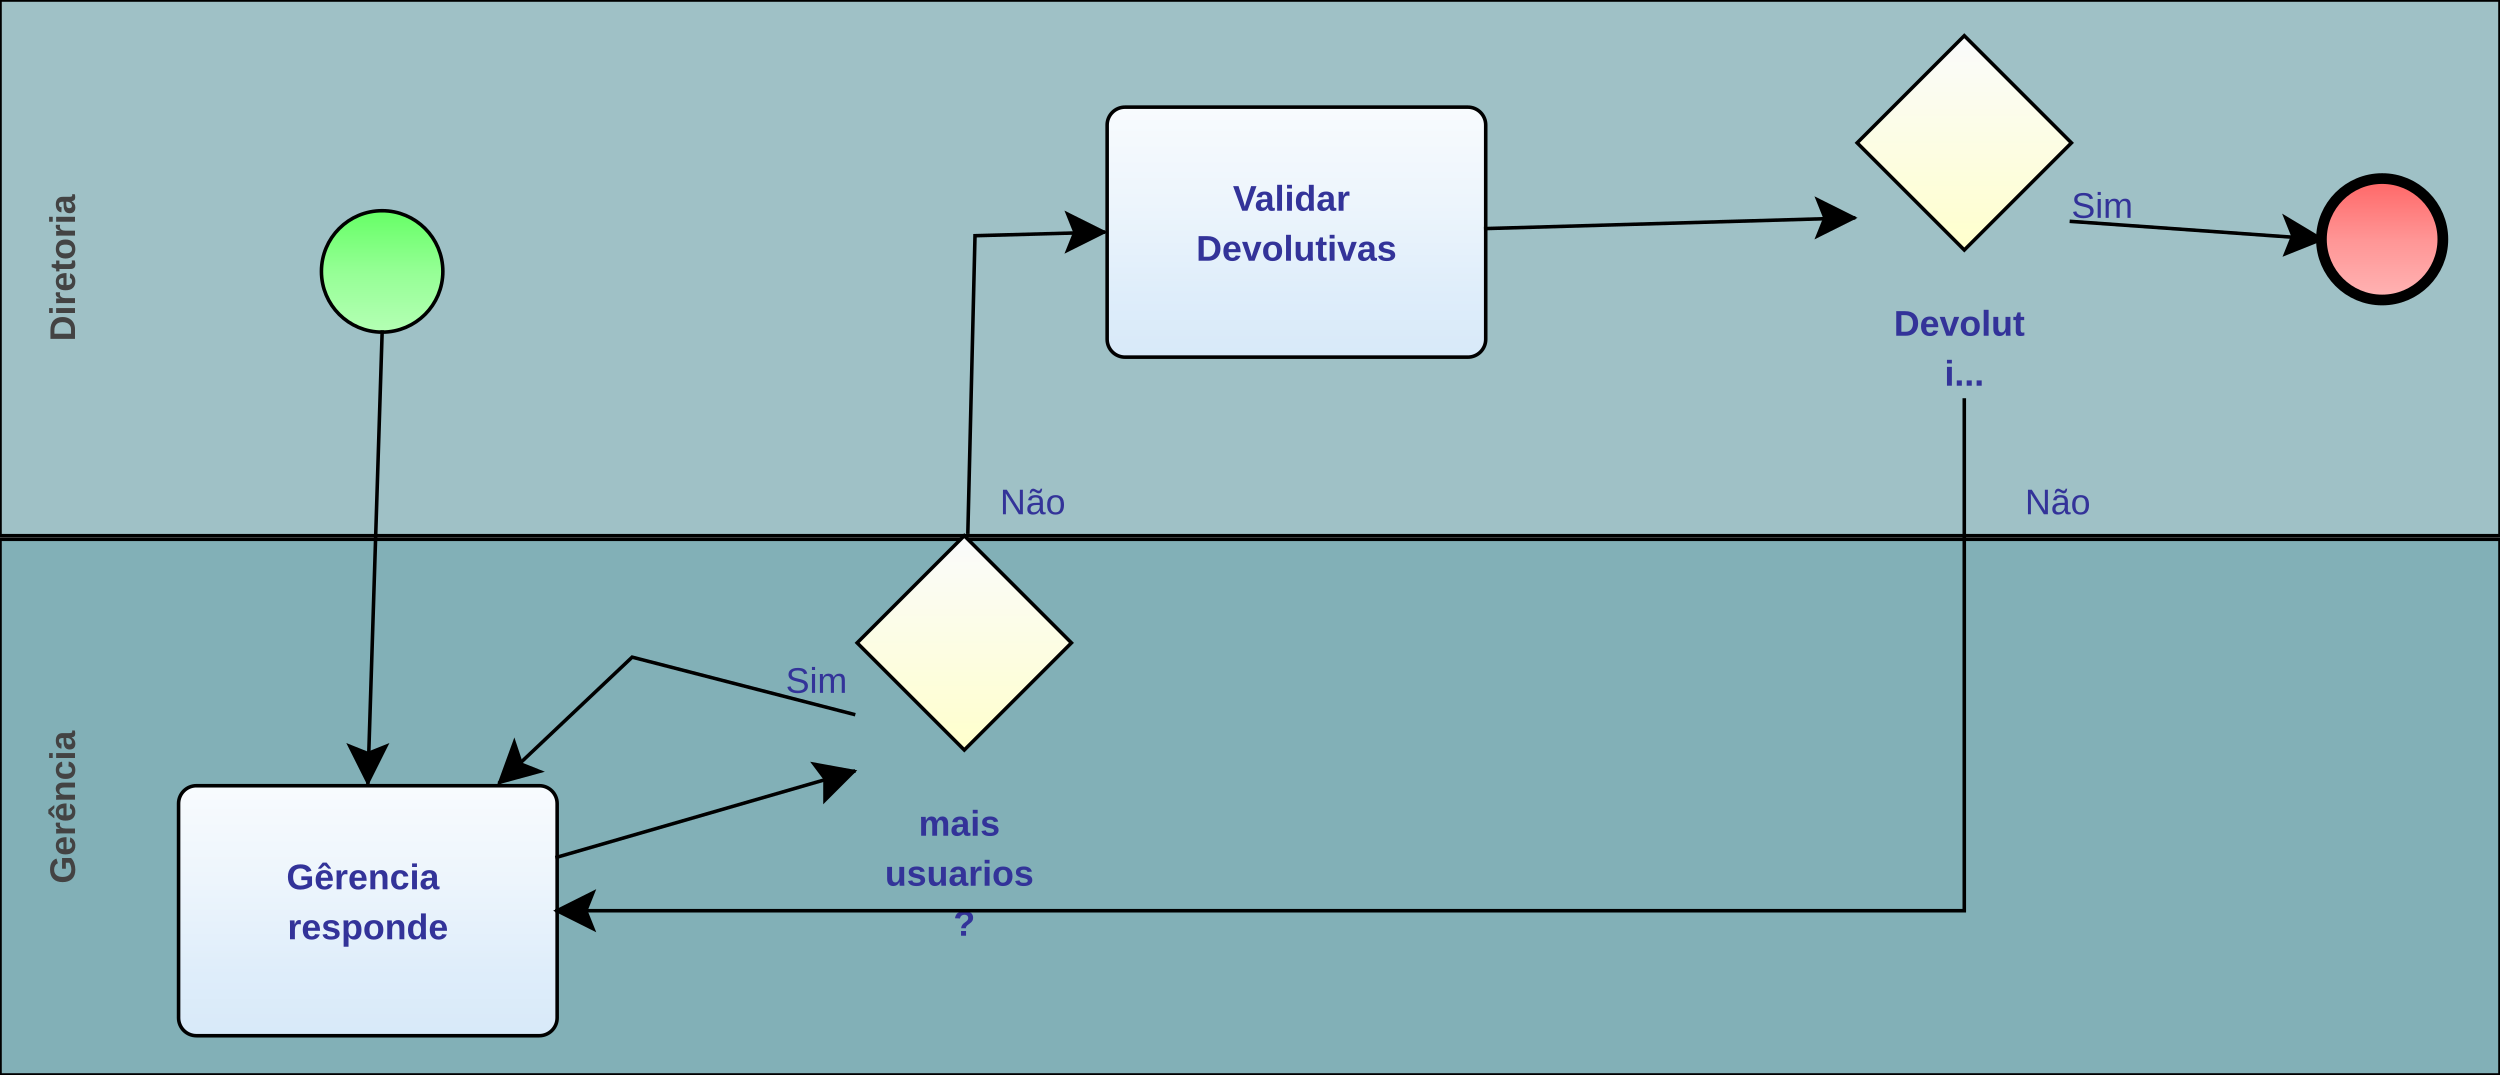
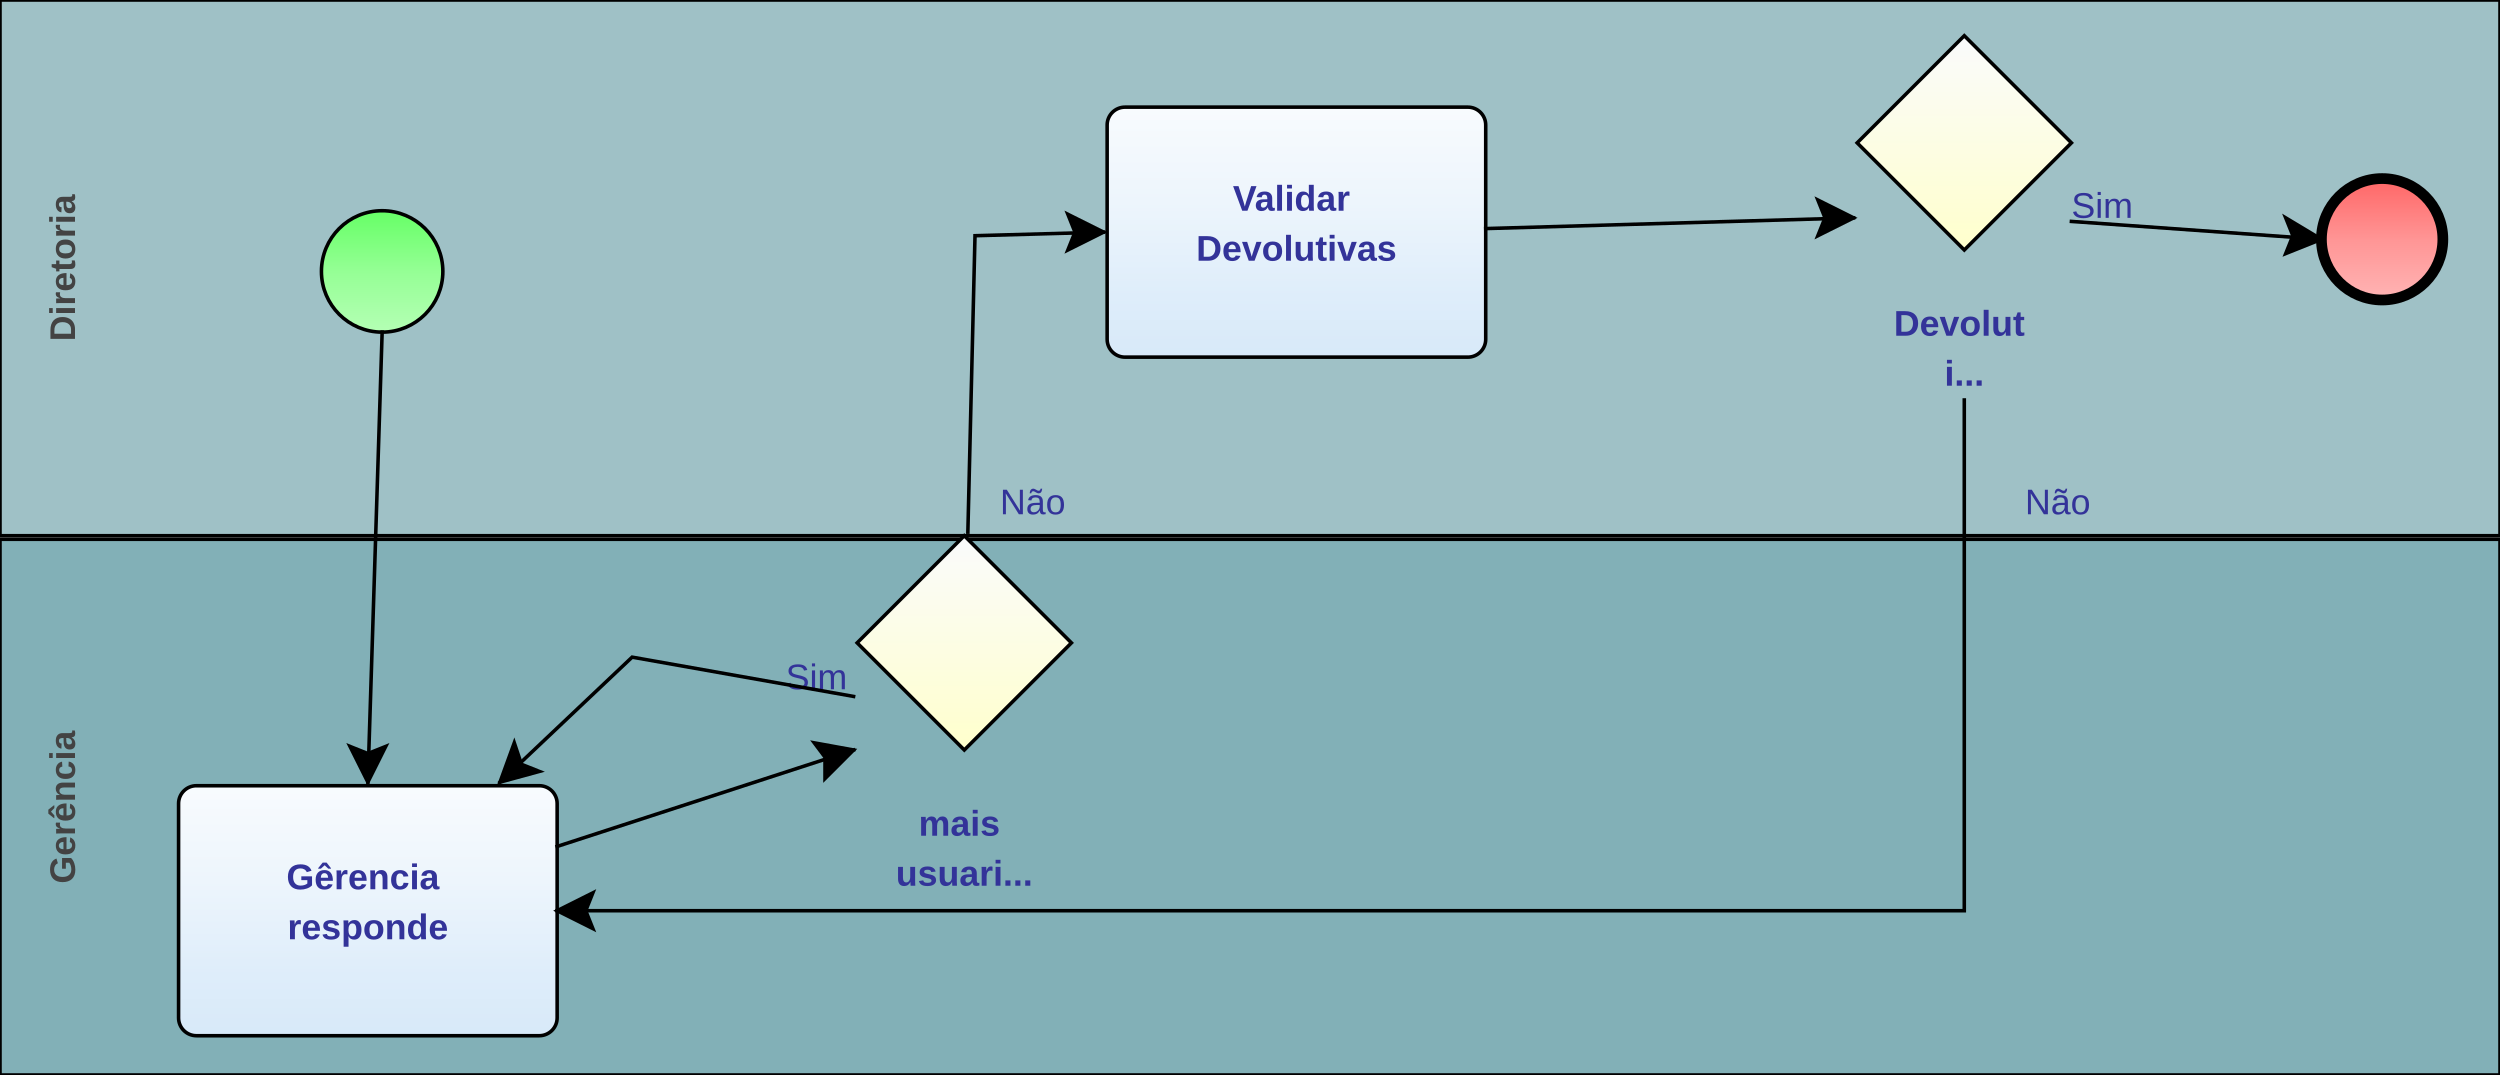
<svg xmlns="http://www.w3.org/2000/svg" xmlns:xlink="http://www.w3.org/1999/xlink" style="stroke-dasharray:none; shape-rendering:auto; font-family:'Arial'; text-rendering:auto; fill-opacity:1; color-interpolation:auto; color-rendering:auto; font-size:12; fill:black; stroke:black; image-rendering:auto; stroke-miterlimit:10; stroke-linecap:square; stroke-linejoin:miter; font-style:normal; stroke-width:1; stroke-dashoffset:0; font-weight:normal; stroke-opacity:1;" contentScriptType="text/ecmascript" preserveAspectRatio="xMidYMid meet" zoomAndPan="magnify" version="1.0" contentStyleType="text/css" xml:xlink="http://www.w3.org/1999/xlink" width="700" height="301">
  <rect x="0" y="0" width="700" height="150" ry="0" rx="0" style="stroke:#000000; fill:#9FC1C6" />
  <g componentSequence="1">
    <text x="-75" y="7" transform="rotate(270)" text-anchor="middle" style="font-weight:bold;font-size:10px;stroke:none; fill:#434343">
      <tspan dy="14" x="-75">Diretoria</tspan>
    </text>
  </g>
  <rect x="0" y="151" width="700" height="150" ry="0" rx="0" style="stroke:#000000; fill:#82B0B7" />
  <g componentSequence="2">
    <text x="-226" y="7" transform="rotate(270)" text-anchor="middle" style="font-weight:bold;font-size:10px;stroke:none; fill:#434343">
      <tspan dy="14" x="-226">Gerência</tspan>
    </text>
  </g>
  <g sequence="3">
-     <ellipse cx="107" cy="76" rx="17" ry="17" stroke-width="1" style="fill:url(#linearGradient66FF6696FF96B6FFB6_524279314);" stroke="336633" />
+     <ellipse cx="107" cy="76" rx="17" ry="17" stroke-width="1" style="fill:url(#linearGradient66FF6696FF96B6FFB6_1018868718);" stroke="336633" />
  </g>
  <g sequence="4">
-     <rect x="50" y="220" width="106" height="70" ry="5" rx="5" style="fill:url(#linearGradientF8FBFEEDF5FCDEEDFAD4E7F8E2E5E9_301474693);" stroke="191970" />
+     <rect x="50" y="220" width="106" height="70" ry="5" rx="5" style="fill:url(#linearGradientF8FBFEEDF5FCDEEDFAD4E7F8E2E5E9_847075849);" stroke="191970" />
  </g>
  <g componentSequence="4">
    <text x="103" y="235" text-anchor="middle" style="font-weight:bold;font-size:10px;stroke:none; fill:#333399">
      <tspan dy="14" x="103">Gêrencia</tspan>
      <tspan dy="14" x="103">responde</tspan>
    </text>
  </g>
  <g sequence="6">
-     <rect x="310" y="30" width="106" height="70" ry="5" rx="5" style="fill:url(#linearGradientF8FBFEEDF5FCDEEDFAD4E7F8E2E5E9_365409634);" stroke="191970" />
+     <rect x="310" y="30" width="106" height="70" ry="5" rx="5" style="fill:url(#linearGradientF8FBFEEDF5FCDEEDFAD4E7F8E2E5E9_910350494);" stroke="191970" />
  </g>
  <g componentSequence="6">
    <text x="363" y="45" text-anchor="middle" style="font-weight:bold;font-size:10px;stroke:none; fill:#333399">
      <tspan dy="14" x="363">Validar</tspan>
      <tspan dy="14" x="363">Devolutivas</tspan>
    </text>
  </g>
  <g sequence="8">
-     <polygon points=" 520 40 550 10 580 40 550 70 520 40" style="fill:url(#linearGradientFAFBFCFFFFCC_1355098558);" stroke="000000" />
+     <polygon points=" 520 40 550 10 580 40 550 70 520 40" style="fill:url(#linearGradientFAFBFCFFFFCC_1933594674);" stroke="000000" />
  </g>
  <g componentSequence="8">
    <text x="550" y="80" text-anchor="middle" style="font-weight:bold;font-size:10px;stroke:none; fill:#333399">
      <tspan dy="14" x="550">Devolut</tspan>
      <tspan dy="14" x="550">i...</tspan>
    </text>
  </g>
  <g sequence="13">
-     <ellipse cx="667" cy="67" rx="17" ry="17" stroke-width="3" style="fill:url(#linearGradientFF6666FF9696FFB6B6_837530362);" stroke="993333" />
+     <ellipse cx="667" cy="67" rx="17" ry="17" stroke-width="3" style="fill:url(#linearGradientFF6666FF9696FFB6B6_437041271);" stroke="993333" />
  </g>
  <g sequence="15">
-     <polygon points=" 240 180 270 150 300 180 270 210 240 180" style="fill:url(#linearGradientFAFBFCFFFFCC_1633639241);" stroke="000000" />
+     <polygon points=" 240 180 270 150 300 180 270 210 240 180" style="fill:url(#linearGradientFAFBFCFFFFCC_1115227181);" stroke="000000" />
  </g>
  <g componentSequence="15">
    <text x="270" y="220" text-anchor="middle" style="font-weight:bold;font-size:10px;stroke:none; fill:#333399">
      <tspan dy="14" x="270">mais</tspan>
-       <tspan dy="14" x="270">usuarios</tspan>
-       <tspan dy="14" x="270">?</tspan>
+       <tspan dy="14" x="270">usuari...</tspan>
    </text>
  </g>
  <g componentSequence="5">
    <text x="120" y="78" style="font-size:10px;font-weight:none;stroke:none; fill:#333399" text-anchor="left" />
  </g>
  <g componentSequence="11">
    <text x="478" y="63" style="font-size:10px;font-weight:none;stroke:none; fill:#333399" text-anchor="left" />
  </g>
  <g componentSequence="12">
    <text x="567" y="130" style="font-size:10px;font-weight:none;stroke:none; fill:#333399" text-anchor="left">
      <tspan dy="14" x="567">Não</tspan>
    </text>
  </g>
  <g componentSequence="14">
    <text x="580" y="47" style="font-size:10px;font-weight:none;stroke:none; fill:#333399" text-anchor="left">
      <tspan dy="14" x="580">Sim</tspan>
    </text>
  </g>
  <g componentSequence="16">
-     <text x="208" y="228" style="font-size:10px;font-weight:none;stroke:none; fill:#333399" text-anchor="left" />
+     <text x="208" y="224" style="font-size:10px;font-weight:none;stroke:none; fill:#333399" text-anchor="left" />
  </g>
  <g componentSequence="17">
-     <text x="220" y="180" style="font-size:10px;font-weight:none;stroke:none; fill:#333399" text-anchor="left">
+     <text x="220" y="179" style="font-size:10px;font-weight:none;stroke:none; fill:#333399" text-anchor="left">
      <tspan dy="14" x="220">Sim</tspan>
    </text>
  </g>
  <g componentSequence="18">
    <text x="280" y="130" style="font-size:10px;font-weight:none;stroke:none; fill:#333399" text-anchor="left">
      <tspan dy="14" x="280">Não</tspan>
    </text>
  </g>
  <path style="fill:none; stroke:#000000;stroke-width:1" d="M107.0 93.0 L103.0 219.0" />
  <polygon style="fill:#000000; stroke:#000000;" points=" 108 209 103 219 98 209 103 211" />
-   <path style="fill:none; stroke:#000000;stroke-width:1" d="M156.0 240.0 L239.0 216.0" />
-   <polygon style="fill:#000000; stroke:#000000;" points=" 228 214 239 216 231 224 231 218" />
+   <path style="fill:none; stroke:#000000;stroke-width:1" d="M156.0 237.0 L239.0 210.0" />
+   <polygon style="fill:#000000; stroke:#000000;" points=" 228 208 239 210 231 218 231 212" />
  <path style="fill:none; stroke:#000000;stroke-width:1" d="M550.0 112.0 L550.0 255.0 L156.0 255.0" />
  <polygon style="fill:#000000; stroke:#000000;" points=" 166 260 156 255 166 250 164 255" />
-   <path style="fill:none; stroke:#000000;stroke-width:1" d="M239.0 200.0 L177.0 184.0 L140.0 219.0" />
+   <path style="fill:none; stroke:#000000;stroke-width:1" d="M239.0 195.0 L177.0 184.0 L140.0 219.0" />
  <polygon style="fill:#000000; stroke:#000000;" points=" 151 216 140 219 144 208 146 214" />
  <path style="fill:none; stroke:#000000;stroke-width:1" d="M416.0 64.0 L519.0 61.0" />
  <polygon style="fill:#000000; stroke:#000000;" points=" 509 56 519 61 509 66 511 61" />
  <path style="fill:none; stroke:#000000;stroke-width:1" d="M271.0 149.0 L273.0 66.0 L309.0 65.0" />
  <polygon style="fill:#000000; stroke:#000000;" points=" 299 60 309 65 299 70 301 65" />
  <path style="fill:none; stroke:#000000;stroke-width:1" d="M580.0 62.0 L650.0 67.0" />
  <polygon style="fill:#000000; stroke:#000000;" points=" 640 61 650 67 640 71 642 66" />
  <defs>
-     <linearGradient xlink:href="#linearGradient66FF6696FF96B6FFB6" id="linearGradient66FF6696FF96B6FFB6_524279314" x1="0" y1="59.0" x2="0" y2="94.0" gradientUnits="userSpaceOnUse" xlink:type="simple" xlink:actuate="onLoad" xlink:show="other" />
+     <linearGradient xlink:href="#linearGradient66FF6696FF96B6FFB6" id="linearGradient66FF6696FF96B6FFB6_1018868718" x1="0" y1="59.0" x2="0" y2="94.0" gradientUnits="userSpaceOnUse" xlink:type="simple" xlink:actuate="onLoad" xlink:show="other" />
    <linearGradient id="linearGradient66FF6696FF96B6FFB6">
      <stop style="stop-color:#66FF66;stop-opacity:1;" offset="0.0" id="stop66FF66" />
      <stop style="stop-color:#96FF96;stop-opacity:1;" offset="0.5" id="stop96FF96" />
      <stop style="stop-color:#B6FFB6;stop-opacity:1;" offset="1.0" id="stopB6FFB6" />
    </linearGradient>
-     <linearGradient xlink:href="#linearGradientF8FBFEEDF5FCDEEDFAD4E7F8E2E5E9" id="linearGradientF8FBFEEDF5FCDEEDFAD4E7F8E2E5E9_301474693" x1="0" y1="220.0" x2="0" y2="326.0" gradientUnits="userSpaceOnUse" xlink:type="simple" xlink:actuate="onLoad" xlink:show="other" />
+     <linearGradient xlink:href="#linearGradientF8FBFEEDF5FCDEEDFAD4E7F8E2E5E9" id="linearGradientF8FBFEEDF5FCDEEDFAD4E7F8E2E5E9_847075849" x1="0" y1="220.0" x2="0" y2="326.0" gradientUnits="userSpaceOnUse" xlink:type="simple" xlink:actuate="onLoad" xlink:show="other" />
    <linearGradient id="linearGradientF8FBFEEDF5FCDEEDFAD4E7F8E2E5E9">
      <stop style="stop-color:#F8FBFE;stop-opacity:1;" offset="0.0" id="stopF8FBFE" />
      <stop style="stop-color:#EDF5FC;stop-opacity:1;" offset="0.25" id="stopEDF5FC" />
      <stop style="stop-color:#DEEDFA;stop-opacity:1;" offset="0.5" id="stopDEEDFA" />
      <stop style="stop-color:#D4E7F8;stop-opacity:1;" offset="0.75" id="stopD4E7F8" />
      <stop style="stop-color:#E2E5E9;stop-opacity:1;" offset="1.0" id="stopE2E5E9" />
    </linearGradient>
-     <linearGradient xlink:href="#linearGradientF8FBFEEDF5FCDEEDFAD4E7F8E2E5E9" id="linearGradientF8FBFEEDF5FCDEEDFAD4E7F8E2E5E9_365409634" x1="0" y1="30.0" x2="0" y2="136.0" gradientUnits="userSpaceOnUse" xlink:type="simple" xlink:actuate="onLoad" xlink:show="other" />
-     <linearGradient xlink:href="#linearGradientFAFBFCFFFFCC" id="linearGradientFAFBFCFFFFCC_1355098558" x1="0" y1="10.0" x2="0" y2="70.0" gradientUnits="userSpaceOnUse" xlink:type="simple" xlink:actuate="onLoad" xlink:show="other" />
+     <linearGradient xlink:href="#linearGradientF8FBFEEDF5FCDEEDFAD4E7F8E2E5E9" id="linearGradientF8FBFEEDF5FCDEEDFAD4E7F8E2E5E9_910350494" x1="0" y1="30.0" x2="0" y2="136.0" gradientUnits="userSpaceOnUse" xlink:type="simple" xlink:actuate="onLoad" xlink:show="other" />
+     <linearGradient xlink:href="#linearGradientFAFBFCFFFFCC" id="linearGradientFAFBFCFFFFCC_1933594674" x1="0" y1="10.0" x2="0" y2="70.0" gradientUnits="userSpaceOnUse" xlink:type="simple" xlink:actuate="onLoad" xlink:show="other" />
    <linearGradient id="linearGradientFAFBFCFFFFCC">
      <stop style="stop-color:#FAFBFC;stop-opacity:1;" offset="0.0" id="stopFAFBFC" />
      <stop style="stop-color:#FFFFCC;stop-opacity:1;" offset="1.0" id="stopFFFFCC" />
    </linearGradient>
-     <linearGradient xlink:href="#linearGradientFF6666FF9696FFB6B6" id="linearGradientFF6666FF9696FFB6B6_837530362" x1="0" y1="50.0" x2="0" y2="85.0" gradientUnits="userSpaceOnUse" xlink:type="simple" xlink:actuate="onLoad" xlink:show="other" />
+     <linearGradient xlink:href="#linearGradientFF6666FF9696FFB6B6" id="linearGradientFF6666FF9696FFB6B6_437041271" x1="0" y1="50.0" x2="0" y2="85.0" gradientUnits="userSpaceOnUse" xlink:type="simple" xlink:actuate="onLoad" xlink:show="other" />
    <linearGradient id="linearGradientFF6666FF9696FFB6B6">
      <stop style="stop-color:#FF6666;stop-opacity:1;" offset="0.0" id="stopFF6666" />
      <stop style="stop-color:#FF9696;stop-opacity:1;" offset="0.5" id="stopFF9696" />
      <stop style="stop-color:#FFB6B6;stop-opacity:1;" offset="1.0" id="stopFFB6B6" />
    </linearGradient>
-     <linearGradient xlink:href="#linearGradientFAFBFCFFFFCC" id="linearGradientFAFBFCFFFFCC_1633639241" x1="0" y1="150.0" x2="0" y2="210.0" gradientUnits="userSpaceOnUse" xlink:type="simple" xlink:actuate="onLoad" xlink:show="other" />
+     <linearGradient xlink:href="#linearGradientFAFBFCFFFFCC" id="linearGradientFAFBFCFFFFCC_1115227181" x1="0" y1="150.0" x2="0" y2="210.0" gradientUnits="userSpaceOnUse" xlink:type="simple" xlink:actuate="onLoad" xlink:show="other" />
  </defs>
</svg>
